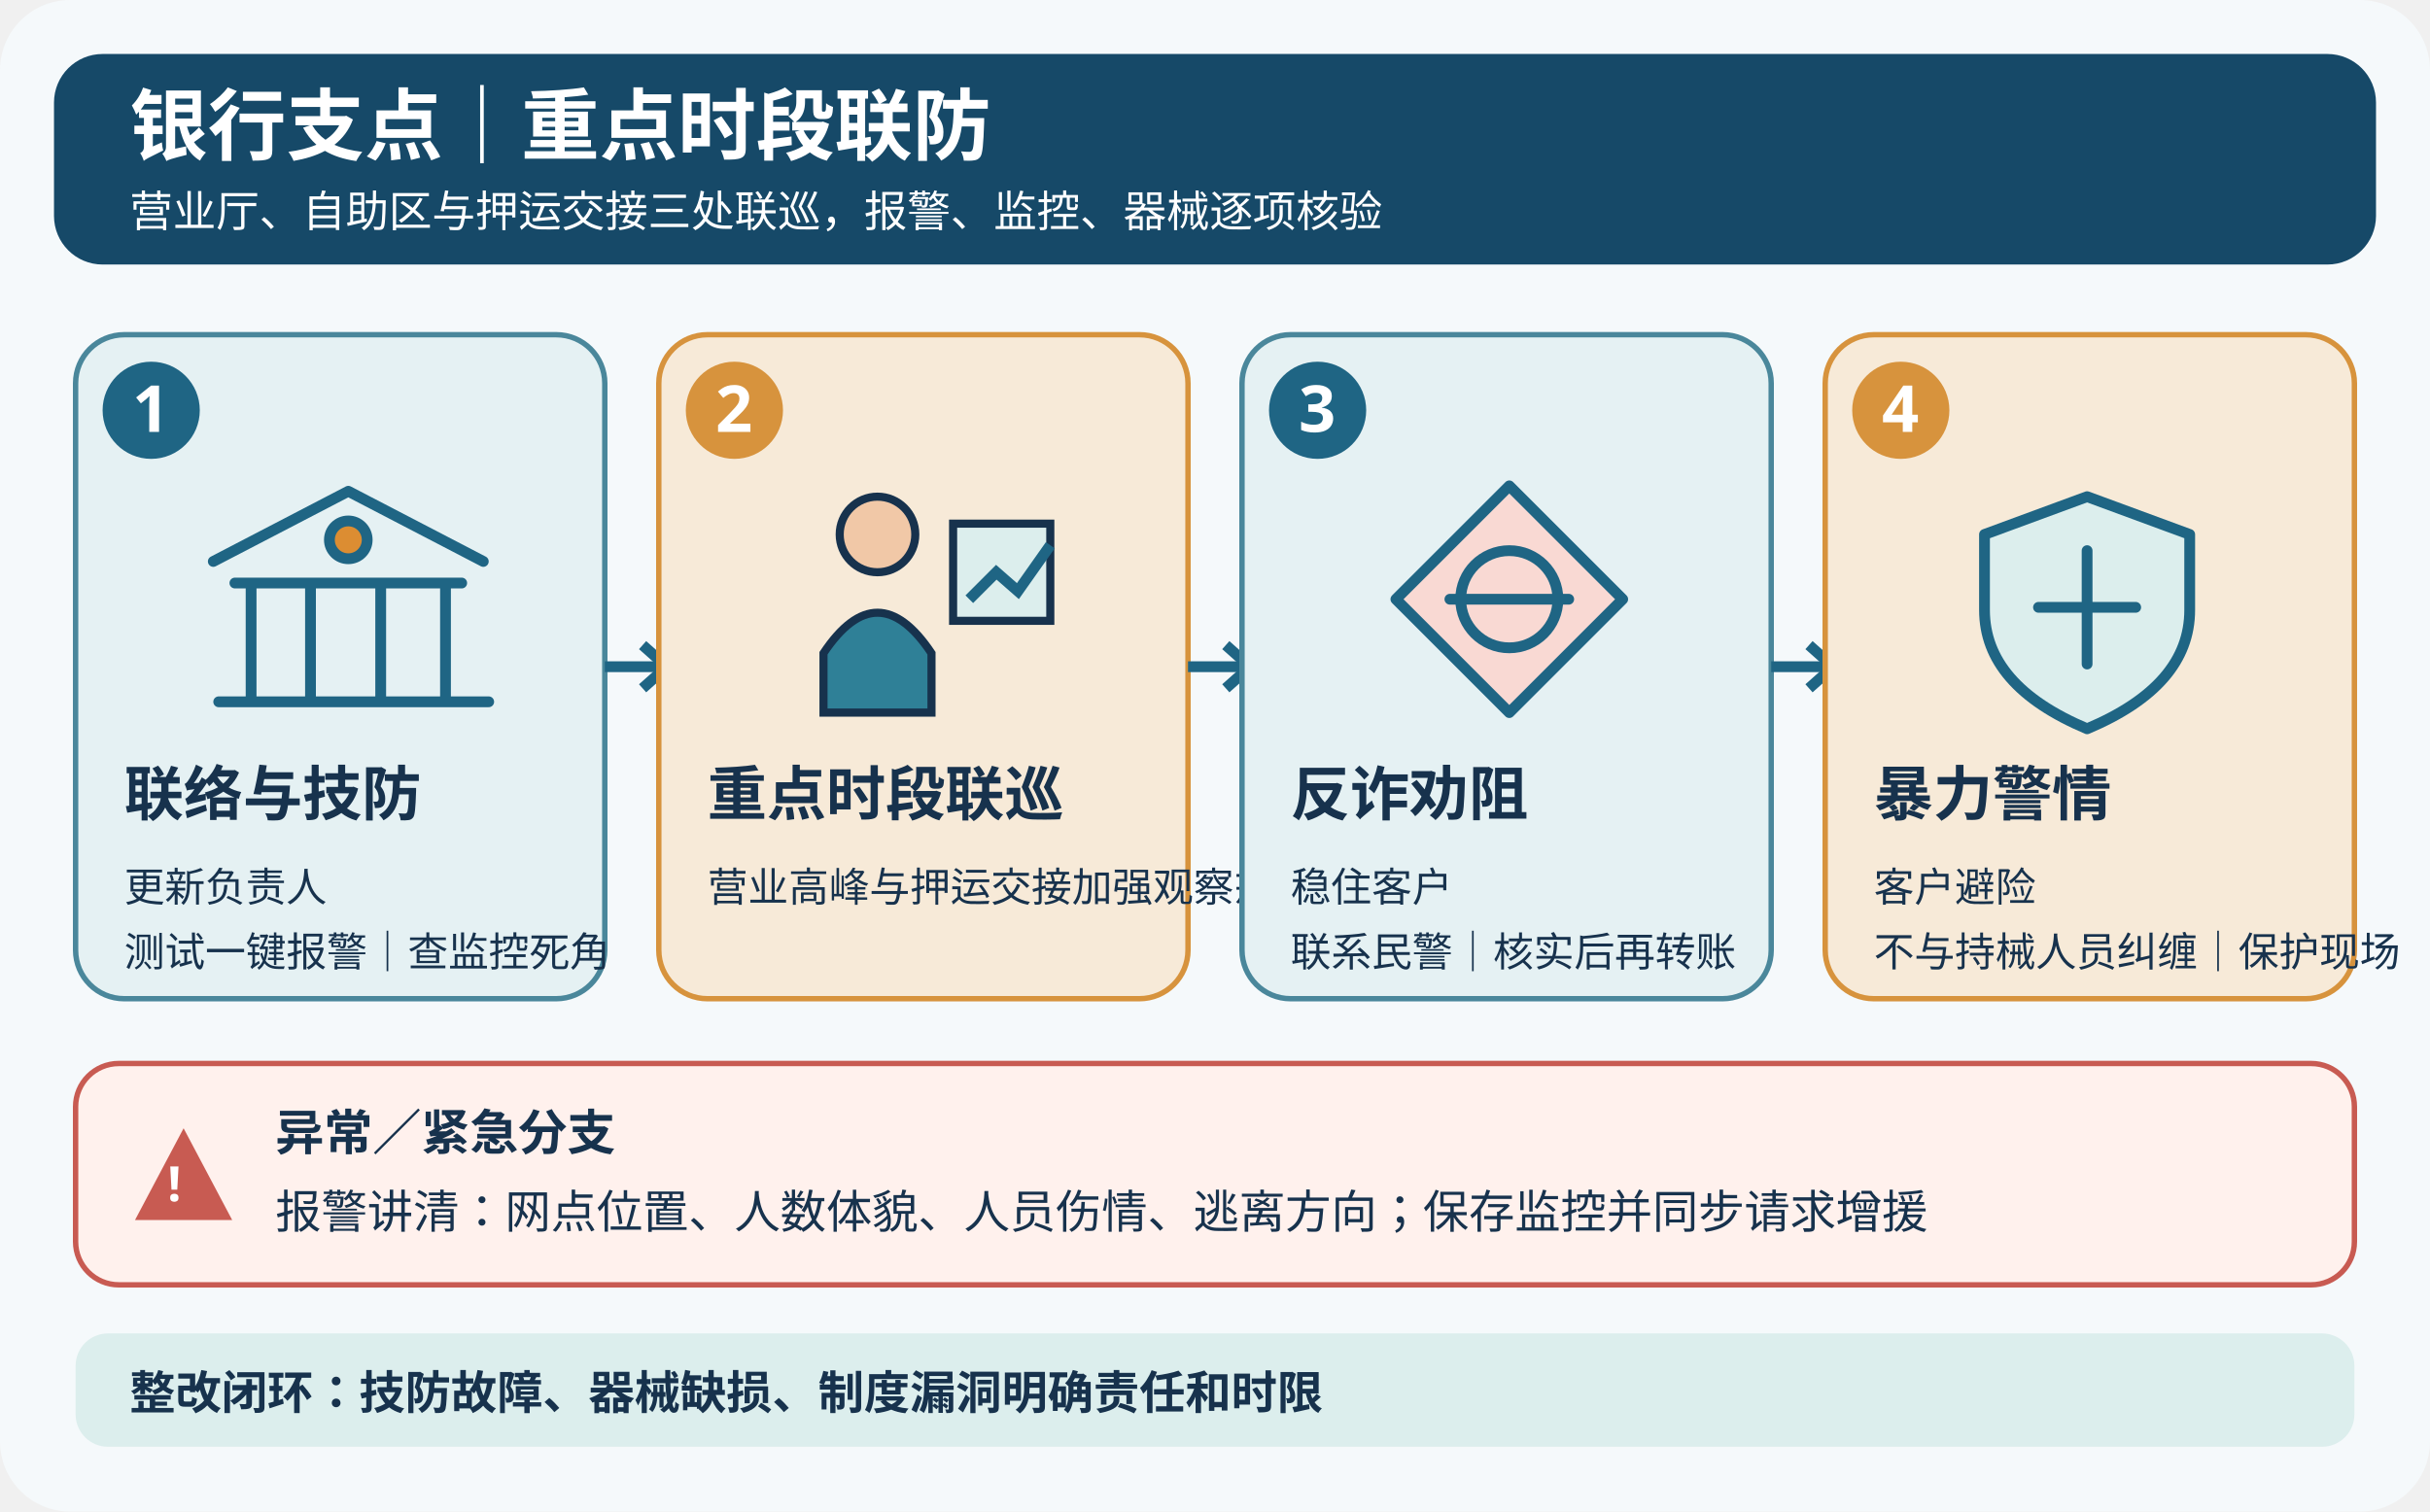
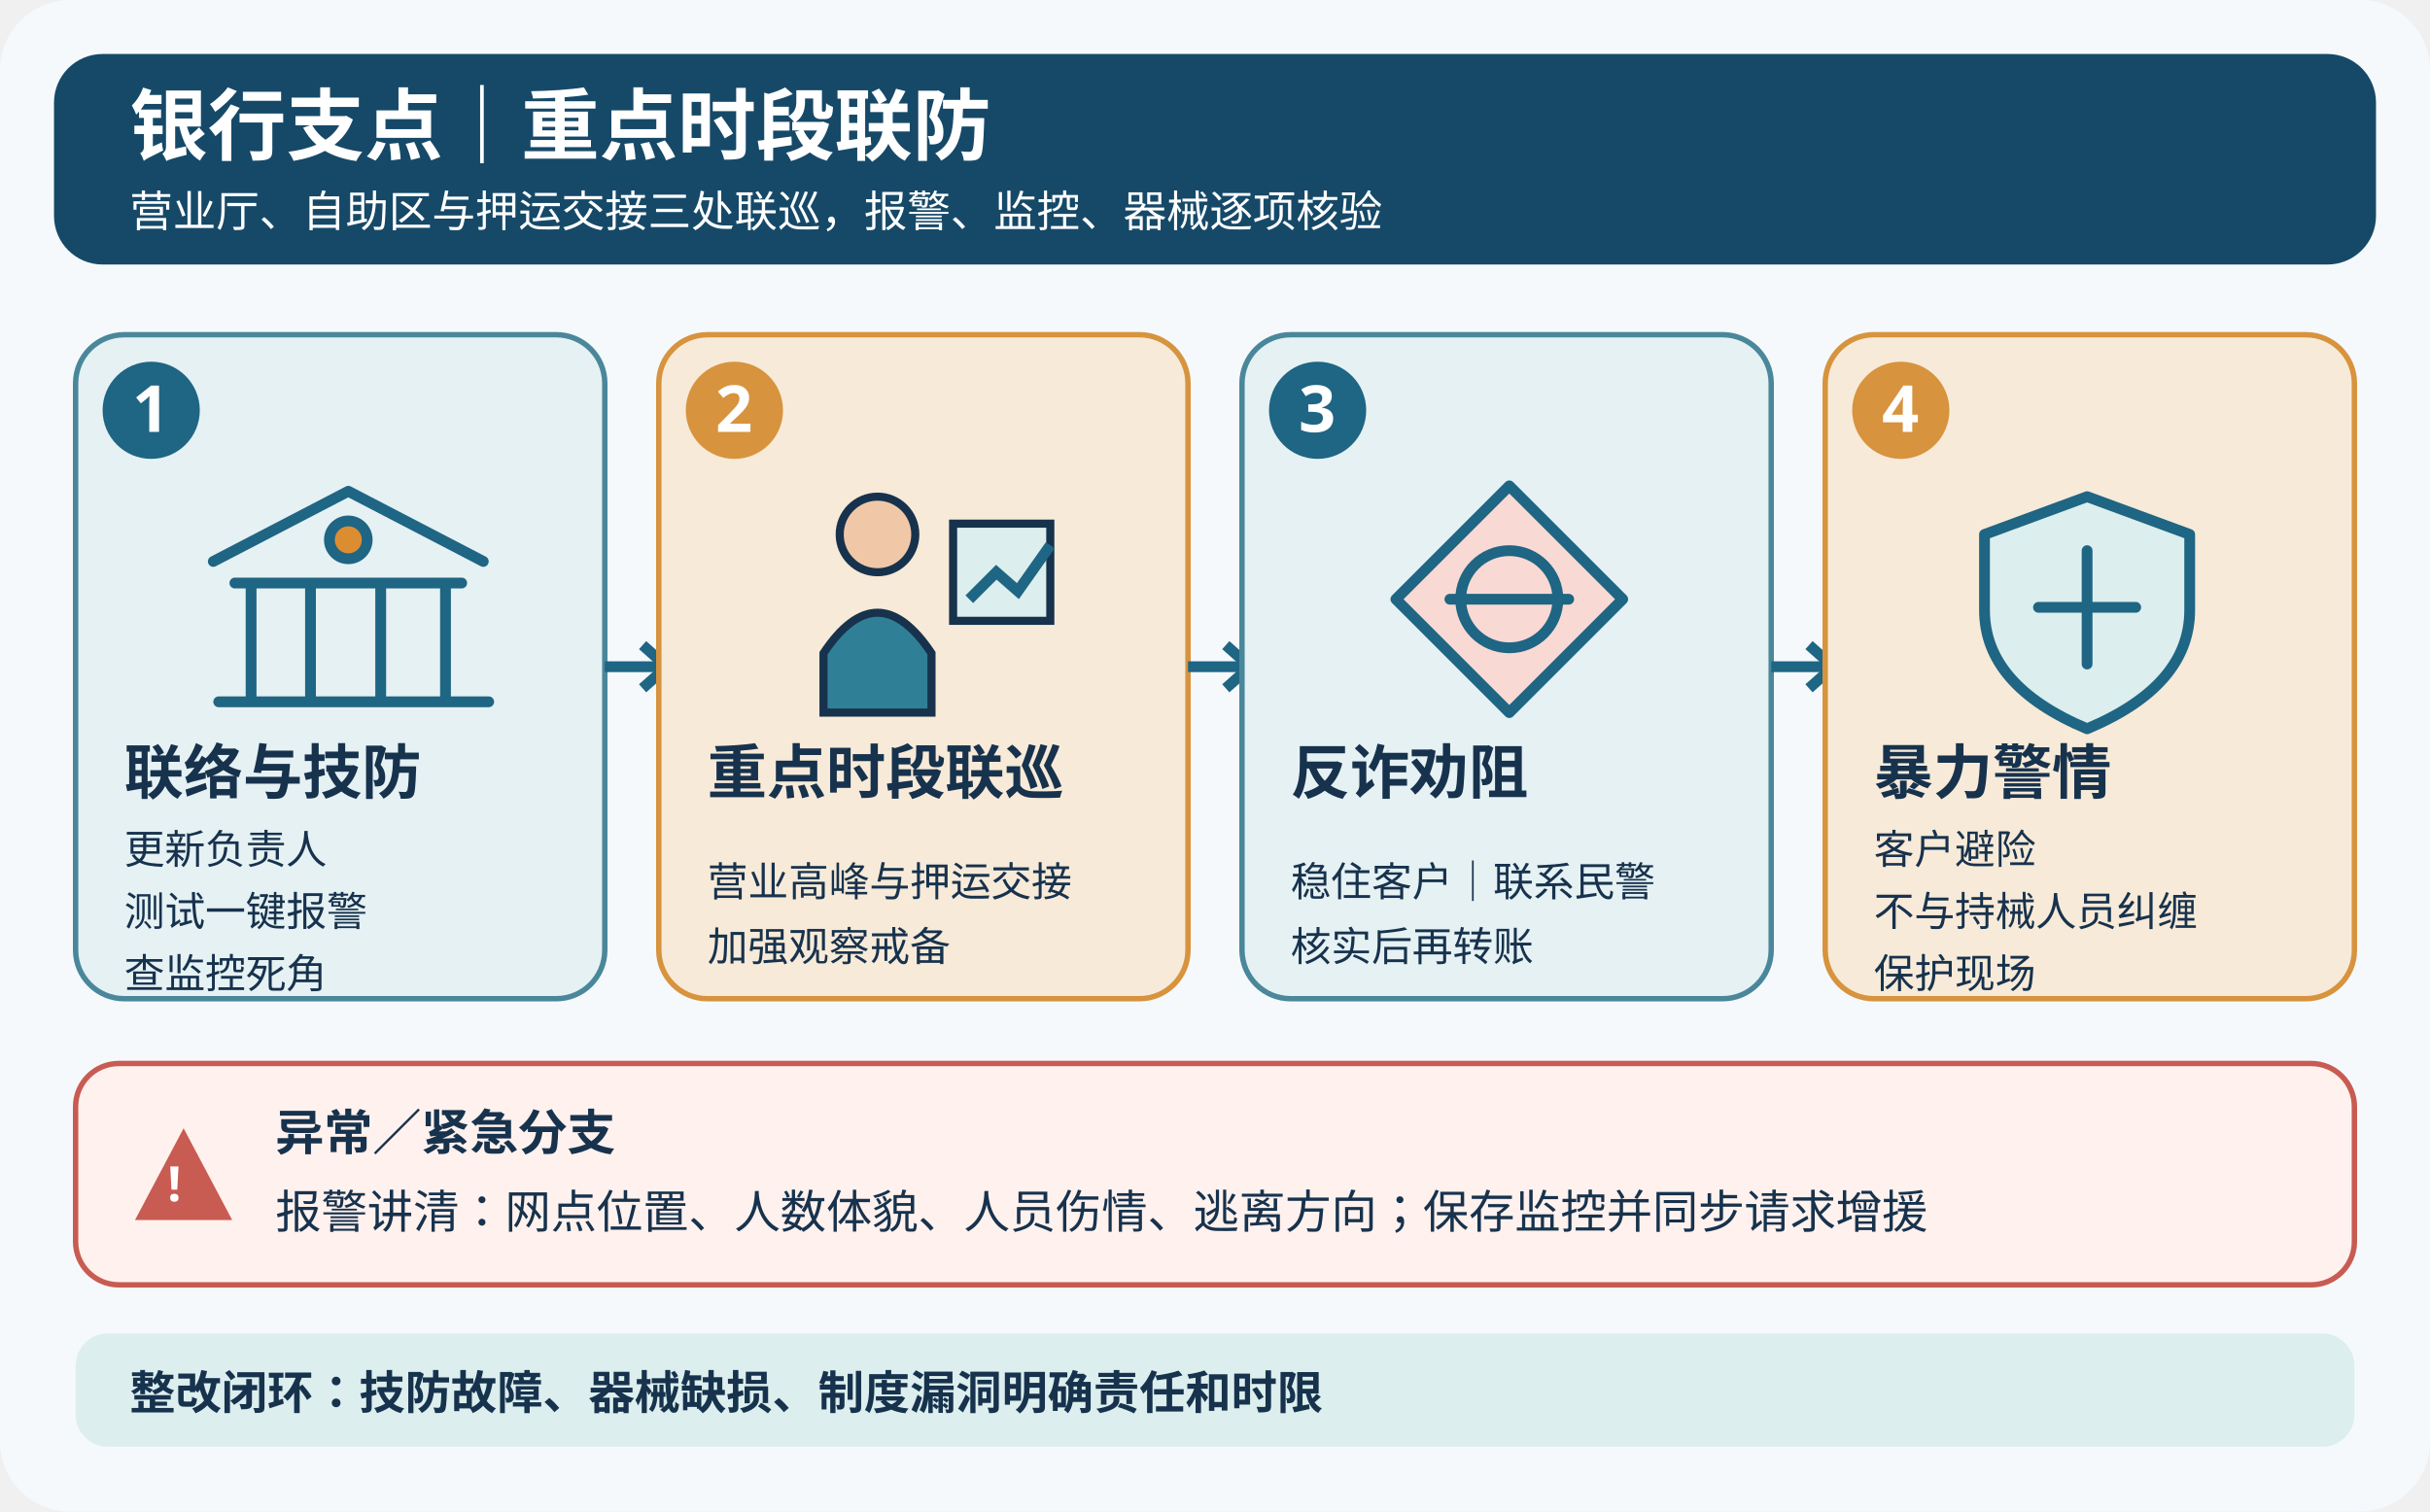
<svg xmlns="http://www.w3.org/2000/svg" viewBox="0 0 900 560" role="img" aria-labelledby="title desc">
  <defs>
    <style>
    .light{fill:#fff}.dark{fill:#17324d}.desktop{display:block}.mobile{display:none}
    text{font-family:"Microsoft YaHei","PingFang SC",sans-serif}
    @media (max-width:500px){.desktop{display:none}.mobile{display:block}}
  </style>
  </defs>
  <rect width="900" height="560" rx="26" fill="#f5f9fb" />
  <g class="desktop">
    <rect x="20" y="20" width="860" height="78" rx="18" fill="#164968" />
    <text x="48" y="57" class="light" font-size="29" font-weight="700">银行支点｜重点时段联防</text>
    <text x="48" y="84" class="light" font-size="16">营业厅、自助区与押运交接三处联巡，报警、监控、器械逐项核验</text>
    <g transform="translate(28 124)">
      <rect width="196" height="246" rx="18" fill="#e5f1f3" stroke="#4a879b" stroke-width="2" />
      <circle cx="28" cy="28" r="18" fill="#1f6584" />
      <text x="21" y="36" class="light" font-size="24" font-weight="700">1</text>
      <g transform="translate(43 50)" fill="none" stroke="#1f6584" stroke-width="4" stroke-linecap="round" stroke-linejoin="round">
        <path d="M8 34L58 8l50 26M16 42h84M22 42v42M44 42v42M70 42v42M94 42v42M10 86h100" />
        <circle cx="58" cy="26" r="7" fill="#dc8d32" />
      </g>
-       <text x="18" y="178" class="dark" font-size="22" font-weight="700">联络与技防</text>
-       <text x="18" y="210" class="dark" font-size="15">更新负责人</text>
-       <text x="18" y="234" class="dark" font-size="15">测试一键报警｜查监控死角</text>
+       <text x="18" y="170" class="dark" font-size="22" font-weight="700">联络与技防</text>
+       <text x="18" y="196" class="dark" font-size="15">更新负责人</text>
+       <text x="18" y="219" class="dark" font-size="15">测试一键报警</text>
+       <text x="18" y="242" class="dark" font-size="15">查监控死角</text>
    </g>
    <path d="M224 247h20" stroke="#1f6584" stroke-width="4" />
    <path d="M238 239l9 8-9 8" fill="none" stroke="#1f6584" stroke-width="4" />
    <g transform="translate(244 124)">
      <rect width="196" height="246" rx="18" fill="#f7ead8" stroke="#d7933d" stroke-width="2" />
      <circle cx="28" cy="28" r="18" fill="#d7933d" />
      <text x="21" y="36" class="light" font-size="24" font-weight="700">2</text>
      <g transform="translate(43 50)">
        <circle cx="38" cy="24" r="14" fill="#f1c8a7" stroke="#17324d" stroke-width="3" />
        <path d="M18 68q20-30 40 0v22H18z" fill="#2f8097" stroke="#17324d" stroke-width="3" />
        <path d="M66 20h36v36H66z" fill="#dceeed" stroke="#17324d" stroke-width="3" />
        <path d="M72 48l10-10 8 7 12-17" fill="none" stroke="#1f6584" stroke-width="4" />
      </g>
-       <text x="18" y="178" class="dark" font-size="22" font-weight="700">重点时段联巡</text>
-       <text x="18" y="210" class="dark" font-size="15">营业高峰与押运交接加强观察戒备</text>
-       <text x="18" y="234" class="dark" font-size="15" />
+       <text x="18" y="170" class="dark" font-size="22" font-weight="700">重点时段联巡</text>
+       <text x="18" y="208" class="dark" font-size="15">营业高峰与押运交接</text>
+       <text x="18" y="232" class="dark" font-size="15">加强观察戒备</text>
    </g>
    <path d="M440 247h20" stroke="#1f6584" stroke-width="4" />
    <path d="M454 239l9 8-9 8" fill="none" stroke="#1f6584" stroke-width="4" />
    <g transform="translate(460 124)">
      <rect width="196" height="246" rx="18" fill="#e5f1f3" stroke="#4a879b" stroke-width="2" />
      <circle cx="28" cy="28" r="18" fill="#1f6584" />
      <text x="21" y="36" class="light" font-size="24" font-weight="700">3</text>
      <g transform="translate(43 50)" fill="none" stroke="#1f6584" stroke-width="4" stroke-linecap="round" stroke-linejoin="round">
        <path d="M56 6l42 42-42 42L14 48z" fill="#f9d9d3" />
        <path d="M34 48h44" />
        <circle cx="56" cy="48" r="18" />
      </g>
-       <text x="18" y="178" class="dark" font-size="22" font-weight="700">反诈劝阻</text>
-       <text x="18" y="210" class="dark" font-size="15">稳住客户</text>
-       <text x="18" y="234" class="dark" font-size="15">联系民警｜核实后再转账</text>
+       <text x="18" y="170" class="dark" font-size="22" font-weight="700">反诈劝阻</text>
+       <text x="18" y="208" class="dark" font-size="15">稳住客户｜联系民警</text>
+       <text x="18" y="232" class="dark" font-size="15">核实后再转账</text>
    </g>
    <path d="M656 247h20" stroke="#1f6584" stroke-width="4" />
    <path d="M670 239l9 8-9 8" fill="none" stroke="#1f6584" stroke-width="4" />
    <g transform="translate(676 124)">
      <rect width="196" height="246" rx="18" fill="#f7ead8" stroke="#d7933d" stroke-width="2" />
      <circle cx="28" cy="28" r="18" fill="#d7933d" />
      <text x="21" y="36" class="light" font-size="24" font-weight="700">4</text>
      <g transform="translate(43 50)" fill="none" stroke="#1f6584" stroke-width="4" stroke-linecap="round" stroke-linejoin="round">
        <path d="M54 10l38 14v28q0 28-38 44Q16 80 16 52V24z" fill="#dceeed" />
        <path d="M54 30v42M36 51h36" />
      </g>
-       <text x="18" y="178" class="dark" font-size="22" font-weight="700">暴力警情</text>
-       <text x="18" y="210" class="dark" font-size="15">客户避险</text>
-       <text x="18" y="234" class="dark" font-size="15">不与持械人员纠缠｜保护现场</text>
+       <text x="18" y="170" class="dark" font-size="22" font-weight="700">暴力警情</text>
+       <text x="18" y="196" class="dark" font-size="15">客户避险</text>
+       <text x="18" y="219" class="dark" font-size="15">不与持械人员纠缠</text>
+       <text x="18" y="242" class="dark" font-size="15">保护现场</text>
    </g>
    <rect x="28" y="394" width="844" height="82" rx="16" fill="#fff1ed" stroke="#c85b52" stroke-width="2" />
    <path d="M50 452l18-34 18 34z" fill="#c85b52" />
    <text x="62" y="445" class="light" font-size="18" font-weight="700">!</text>
    <text x="102" y="426" class="dark" font-size="18" font-weight="700">异常／紧急分支</text>
    <text x="102" y="455" class="dark" font-size="17">报警讲清：网点位置、人数体貌、人员伤情、逃离方向；保存监控并同步请求增援</text>
    <rect x="28" y="494" width="844" height="42" rx="12" fill="#dceeed" />
    <text x="48" y="522" class="dark" font-size="17" font-weight="700">整改闭环：技防故障、器械缺损、制度漏洞明确责任和时限</text>
  </g>
  <g class="mobile" aria-label="移动端流程重排">
    <rect width="900" height="560" rx="26" fill="#f5f9fb" />
    <rect x="20" y="18" width="860" height="68" rx="18" fill="#164968" />
    <text x="46" y="61" class="light" font-size="32" font-weight="700">银行支点｜重点时段联防</text>
    <g transform="translate(28 104)">
      <rect width="410" height="122" rx="16" fill="#e5f1f3" stroke="#4a879b" stroke-width="2" />
      <circle cx="36" cy="38" r="22" fill="#1f6584" />
      <text x="28" y="47" class="light" font-size="28" font-weight="700">1</text>
      <text x="72" y="44" class="dark" font-size="30" font-weight="700">联络与技防</text>
-       <text x="24" y="82" class="dark" font-size="25">更新负责人 · 测试一</text>\n      <text x="24" y="111" class="dark" font-size="25">键报警 · 查监控死角</text>
+       <text x="24" y="82" class="dark" font-size="25">更新负责人 · 测试一</text>
+       <text x="24" y="111" class="dark" font-size="25">键报警 · 查监控死角</text>
    </g>
    <g transform="translate(460 104)">
      <rect width="410" height="122" rx="16" fill="#f7ead8" stroke="#d7933d" stroke-width="2" />
      <circle cx="36" cy="38" r="22" fill="#d7933d" />
      <text x="28" y="47" class="light" font-size="28" font-weight="700">2</text>
      <text x="72" y="44" class="dark" font-size="30" font-weight="700">重点时段联巡</text>
      <text x="24" y="92" class="dark" font-size="25">营业高峰与押运交接加强观察戒备</text>
    </g>
    <g transform="translate(28 246)">
      <rect width="410" height="122" rx="16" fill="#e5f1f3" stroke="#4a879b" stroke-width="2" />
      <circle cx="36" cy="38" r="22" fill="#1f6584" />
      <text x="28" y="47" class="light" font-size="28" font-weight="700">3</text>
      <text x="72" y="44" class="dark" font-size="30" font-weight="700">反诈劝阻</text>
-       <text x="24" y="82" class="dark" font-size="25">稳住客户 · 联系民</text>\n      <text x="24" y="111" class="dark" font-size="25">警 · 核实后再转账</text>
+       <text x="24" y="82" class="dark" font-size="25">稳住客户 · 联系民</text>
+       <text x="24" y="111" class="dark" font-size="25">警 · 核实后再转账</text>
    </g>
    <g transform="translate(460 246)">
      <rect width="410" height="122" rx="16" fill="#f7ead8" stroke="#d7933d" stroke-width="2" />
      <circle cx="36" cy="38" r="22" fill="#d7933d" />
      <text x="28" y="47" class="light" font-size="28" font-weight="700">4</text>
      <text x="72" y="44" class="dark" font-size="30" font-weight="700">暴力警情</text>
-       <text x="24" y="82" class="dark" font-size="25">客户避险 · 不与持械</text>\n      <text x="24" y="111" class="dark" font-size="25">人员纠缠 · 保护现场</text>
+       <text x="24" y="82" class="dark" font-size="25">客户避险 · 不与持械</text>
+       <text x="24" y="111" class="dark" font-size="25">人员纠缠 · 保护现场</text>
    </g>
    <rect x="28" y="398" width="844" height="112" rx="16" fill="#fff1ed" stroke="#c85b52" stroke-width="2" />
    <text x="50" y="434" class="dark" font-size="27" font-weight="700">紧急分支</text>
-     <text x="50" y="468" class="dark" font-size="25">报警讲清：网点位置、人数体貌、人员伤</text>\n    <text x="50" y="500" class="dark" font-size="25">情、逃离方向；保存监控并同步请求增援</text>
+     <text x="50" y="468" class="dark" font-size="25">报警讲清：网点位置、人数体貌、人员伤</text>
+     <text x="50" y="500" class="dark" font-size="25">情、逃离方向；保存监控并同步请求增援</text>
    <text x="40" y="548" class="dark" font-size="25" font-weight="700">整改闭环：技防故障、器械缺损、制度漏洞明确责任和时限</text>
  </g>
</svg>
